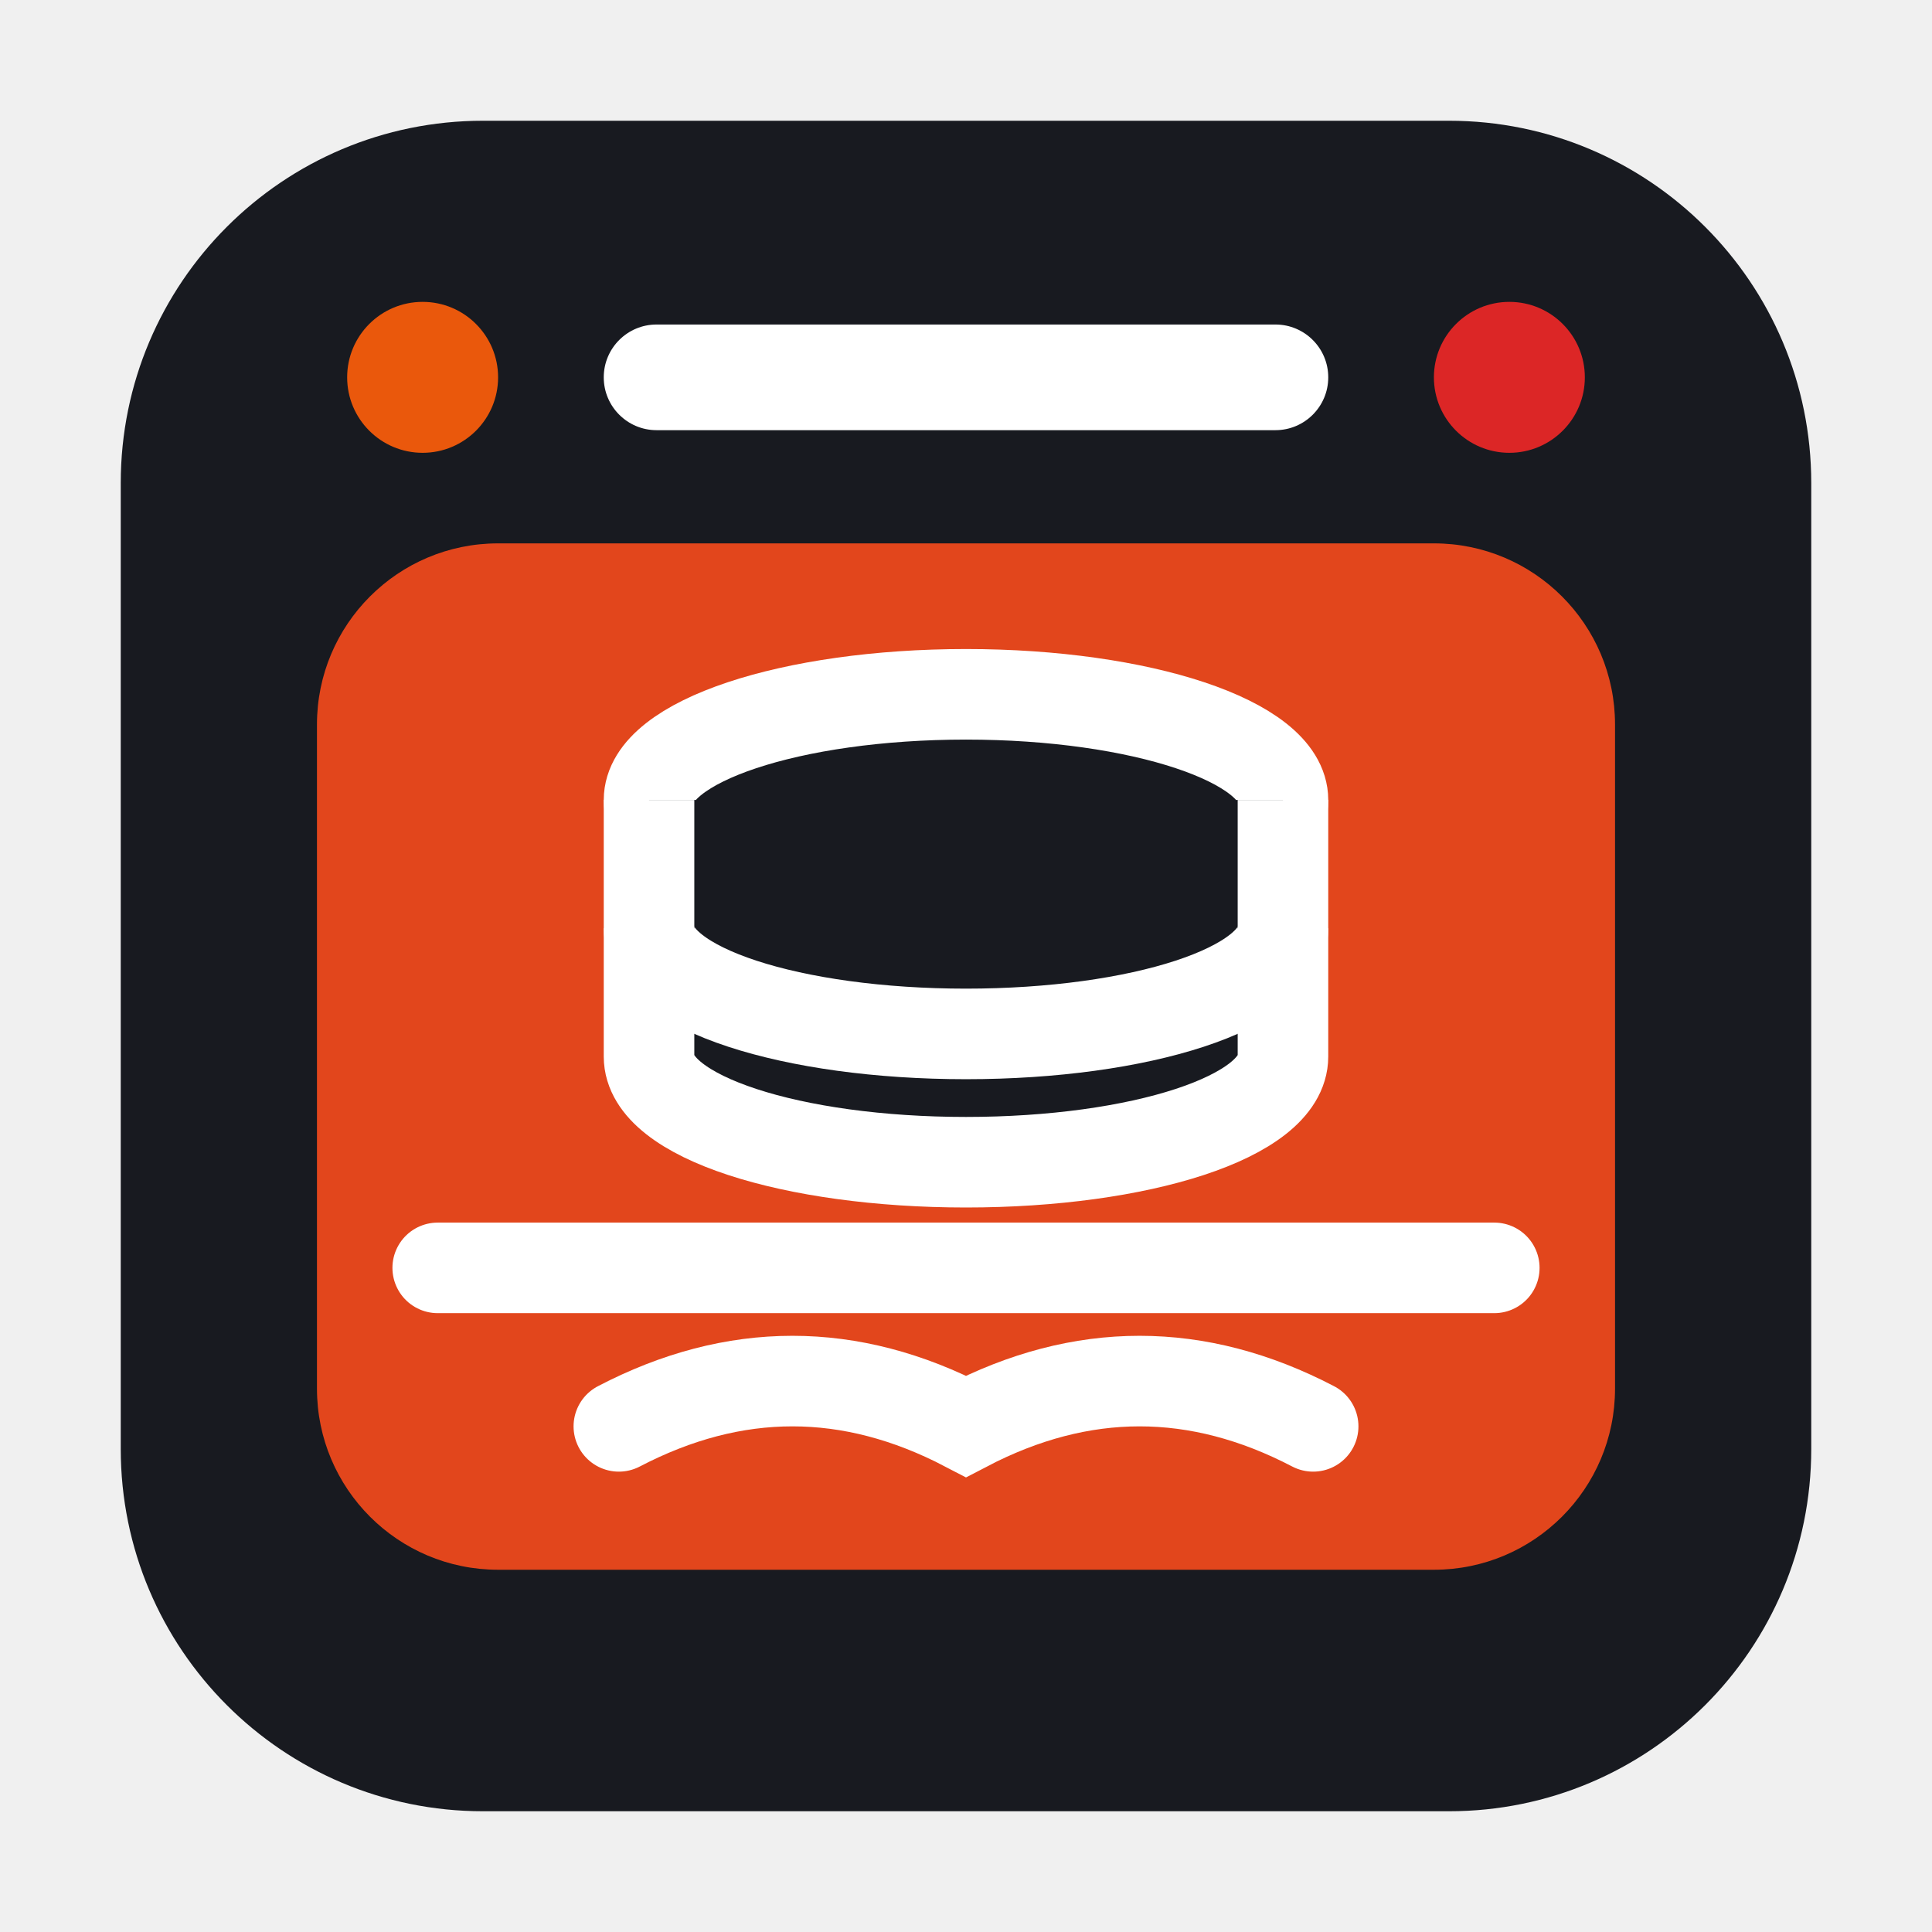
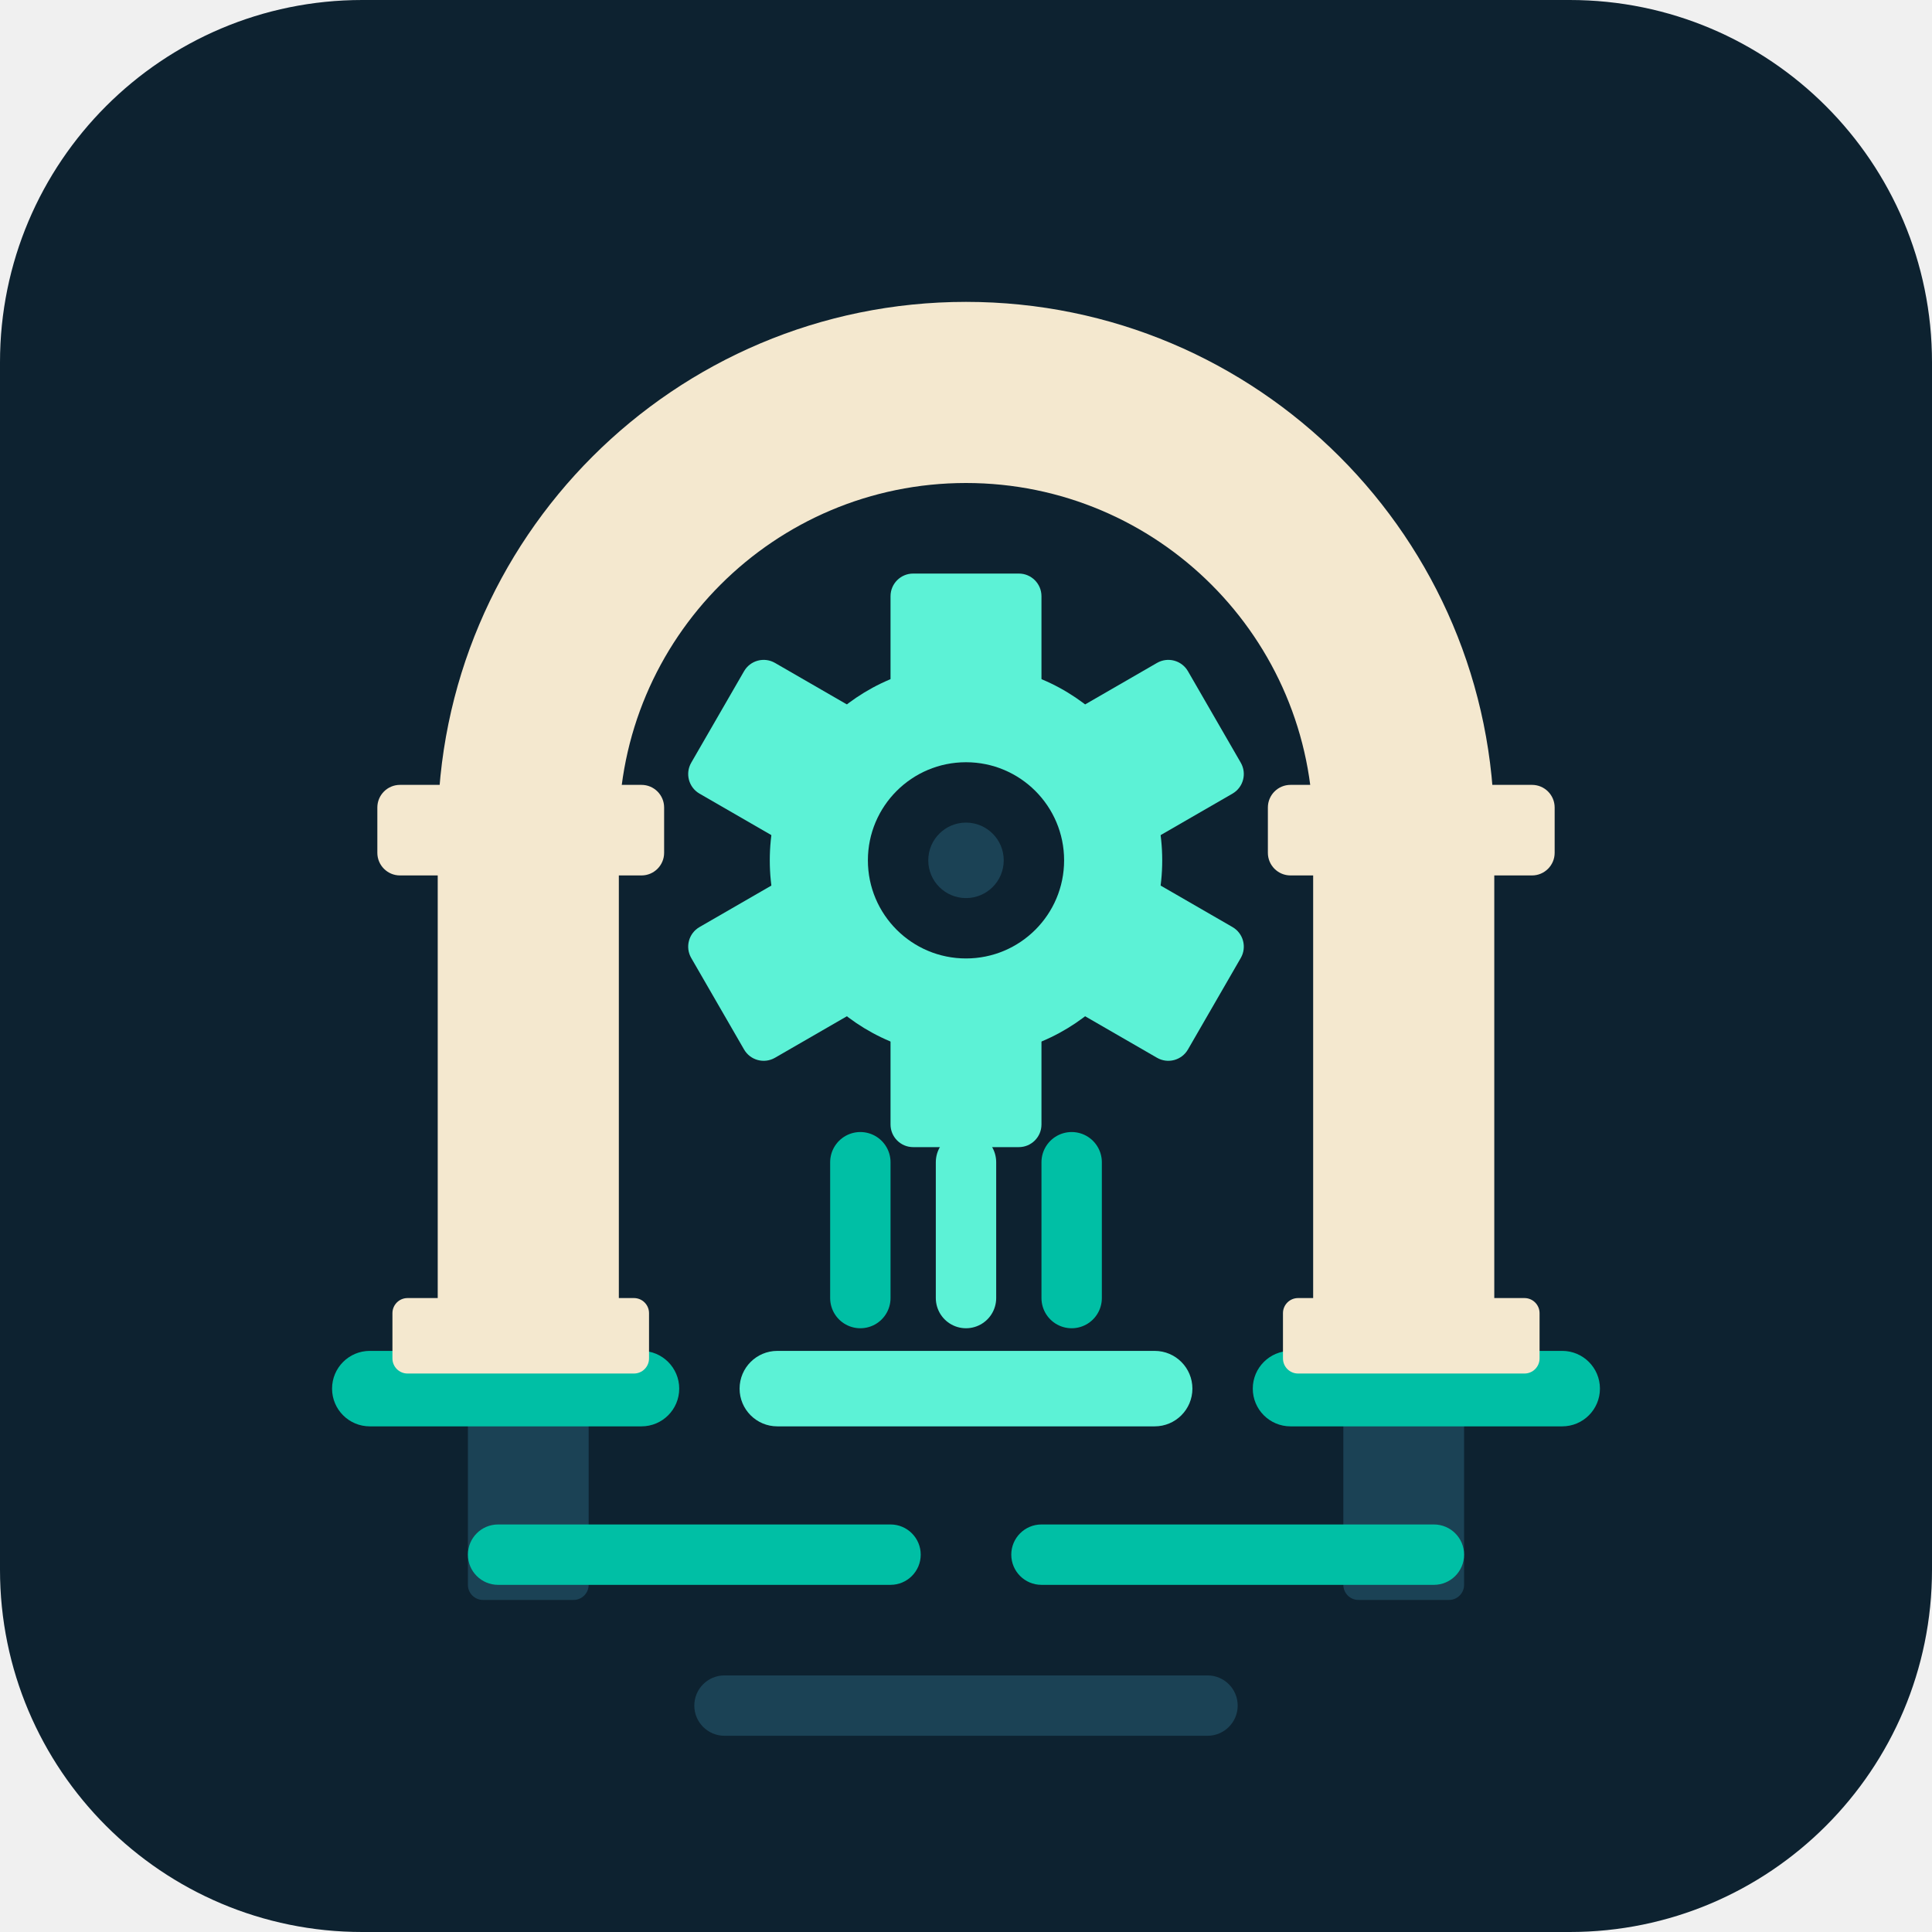
<svg xmlns="http://www.w3.org/2000/svg" viewBox="0 0 256 256" width="256" height="256">
-   <rect x="16" y="16" width="224" height="224" rx="48" fill="#181A20" />
-   <circle cx="56" cy="50" r="10" fill="#EA580C" />
-   <rect x="80" y="43" width="96" height="14" rx="7" fill="#FFFFFF" />
-   <circle cx="200" cy="50" r="10" fill="#DC2626" />
-   <rect x="42" y="72" width="172" height="136" rx="24" fill="#E2461C" />
-   <ellipse cx="128" cy="106" rx="42" ry="14" fill="#181A20" stroke="#FFFFFF" stroke-width="12" />
-   <path d="M 86 106 V 140 C 86 148 105 154 128 154 C 151 154 170 148 170 140 V 106" fill="#181A20" stroke="#FFFFFF" stroke-width="12" stroke-linejoin="round" />
-   <path d="M 86 123 C 86 131 105 137 128 137 C 151 137 170 131 170 123" fill="none" stroke="#FFFFFF" stroke-width="12" />
-   <line x1="58" y1="168" x2="198" y2="168" stroke="#FFFFFF" stroke-width="12" stroke-linecap="round" />
-   <path d="M 82 189 Q 105 177 128 189 Q 151 177 174 189" fill="none" stroke="#FFFFFF" stroke-width="12" stroke-linecap="round" />
+   <rect width="256" height="256" rx="48" fill="#0D2230" />
+   <rect x="62" y="184" width="16" height="28" rx="2" fill="#1B4255" />
+   <rect x="178" y="184" width="16" height="28" rx="2" fill="#1B4255" />
+   <rect x="44" y="179" width="46" height="10" rx="5" fill="#00BFA5" />
+   <rect x="98" y="179" width="60" height="10" rx="5" fill="#5CF2D6" />
+   <rect x="166" y="179" width="46" height="10" rx="5" fill="#00BFA5" />
+   <rect x="62" y="202" width="60" height="8" rx="4" fill="#00BFA5" />
+   <rect x="134" y="202" width="60" height="8" rx="4" fill="#00BFA5" />
+   <rect x="92" y="222" width="72" height="8" rx="4" fill="#1B4255" />
+   <path d="M 58 180 L 58 110 A 70 70 0 0 1 198 110 L 198 180 L 174 180 L 174 110 A 46 46 0 0 0 82 110 L 82 180 Z" fill="#F4E8CF" />
+   <rect x="50" y="104" width="38" height="12" rx="3" fill="#F4E8CF" />
+   <rect x="168" y="104" width="38" height="12" rx="3" fill="#F4E8CF" />
+   <rect x="52" y="172" width="34" height="10" rx="2" fill="#F4E8CF" />
+   <rect x="170" y="172" width="34" height="10" rx="2" fill="#F4E8CF" />
+   <line x1="114" y1="154" x2="114" y2="172" stroke="#00BFA5" stroke-width="8" stroke-linecap="round" />
+   <line x1="128" y1="154" x2="128" y2="172" stroke="#5CF2D6" stroke-width="8" stroke-linecap="round" />
+   <line x1="142" y1="154" x2="142" y2="172" stroke="#00BFA5" stroke-width="8" stroke-linecap="round" />
+   <g fill="#5CF2D6">
+     <rect x="118" y="76" width="20" height="76" rx="3" />
+     <rect x="118" y="76" width="20" height="76" rx="3" transform="rotate(60 128 114)" />
+     <rect x="118" y="76" width="20" height="76" rx="3" transform="rotate(120 128 114)" />
+     <circle cx="128" cy="114" r="26" />
+   </g>
+   <circle cx="128" cy="114" r="13" fill="#0D2230" />
+   <circle cx="128" cy="114" r="5" fill="#1B4255" />
</svg>
